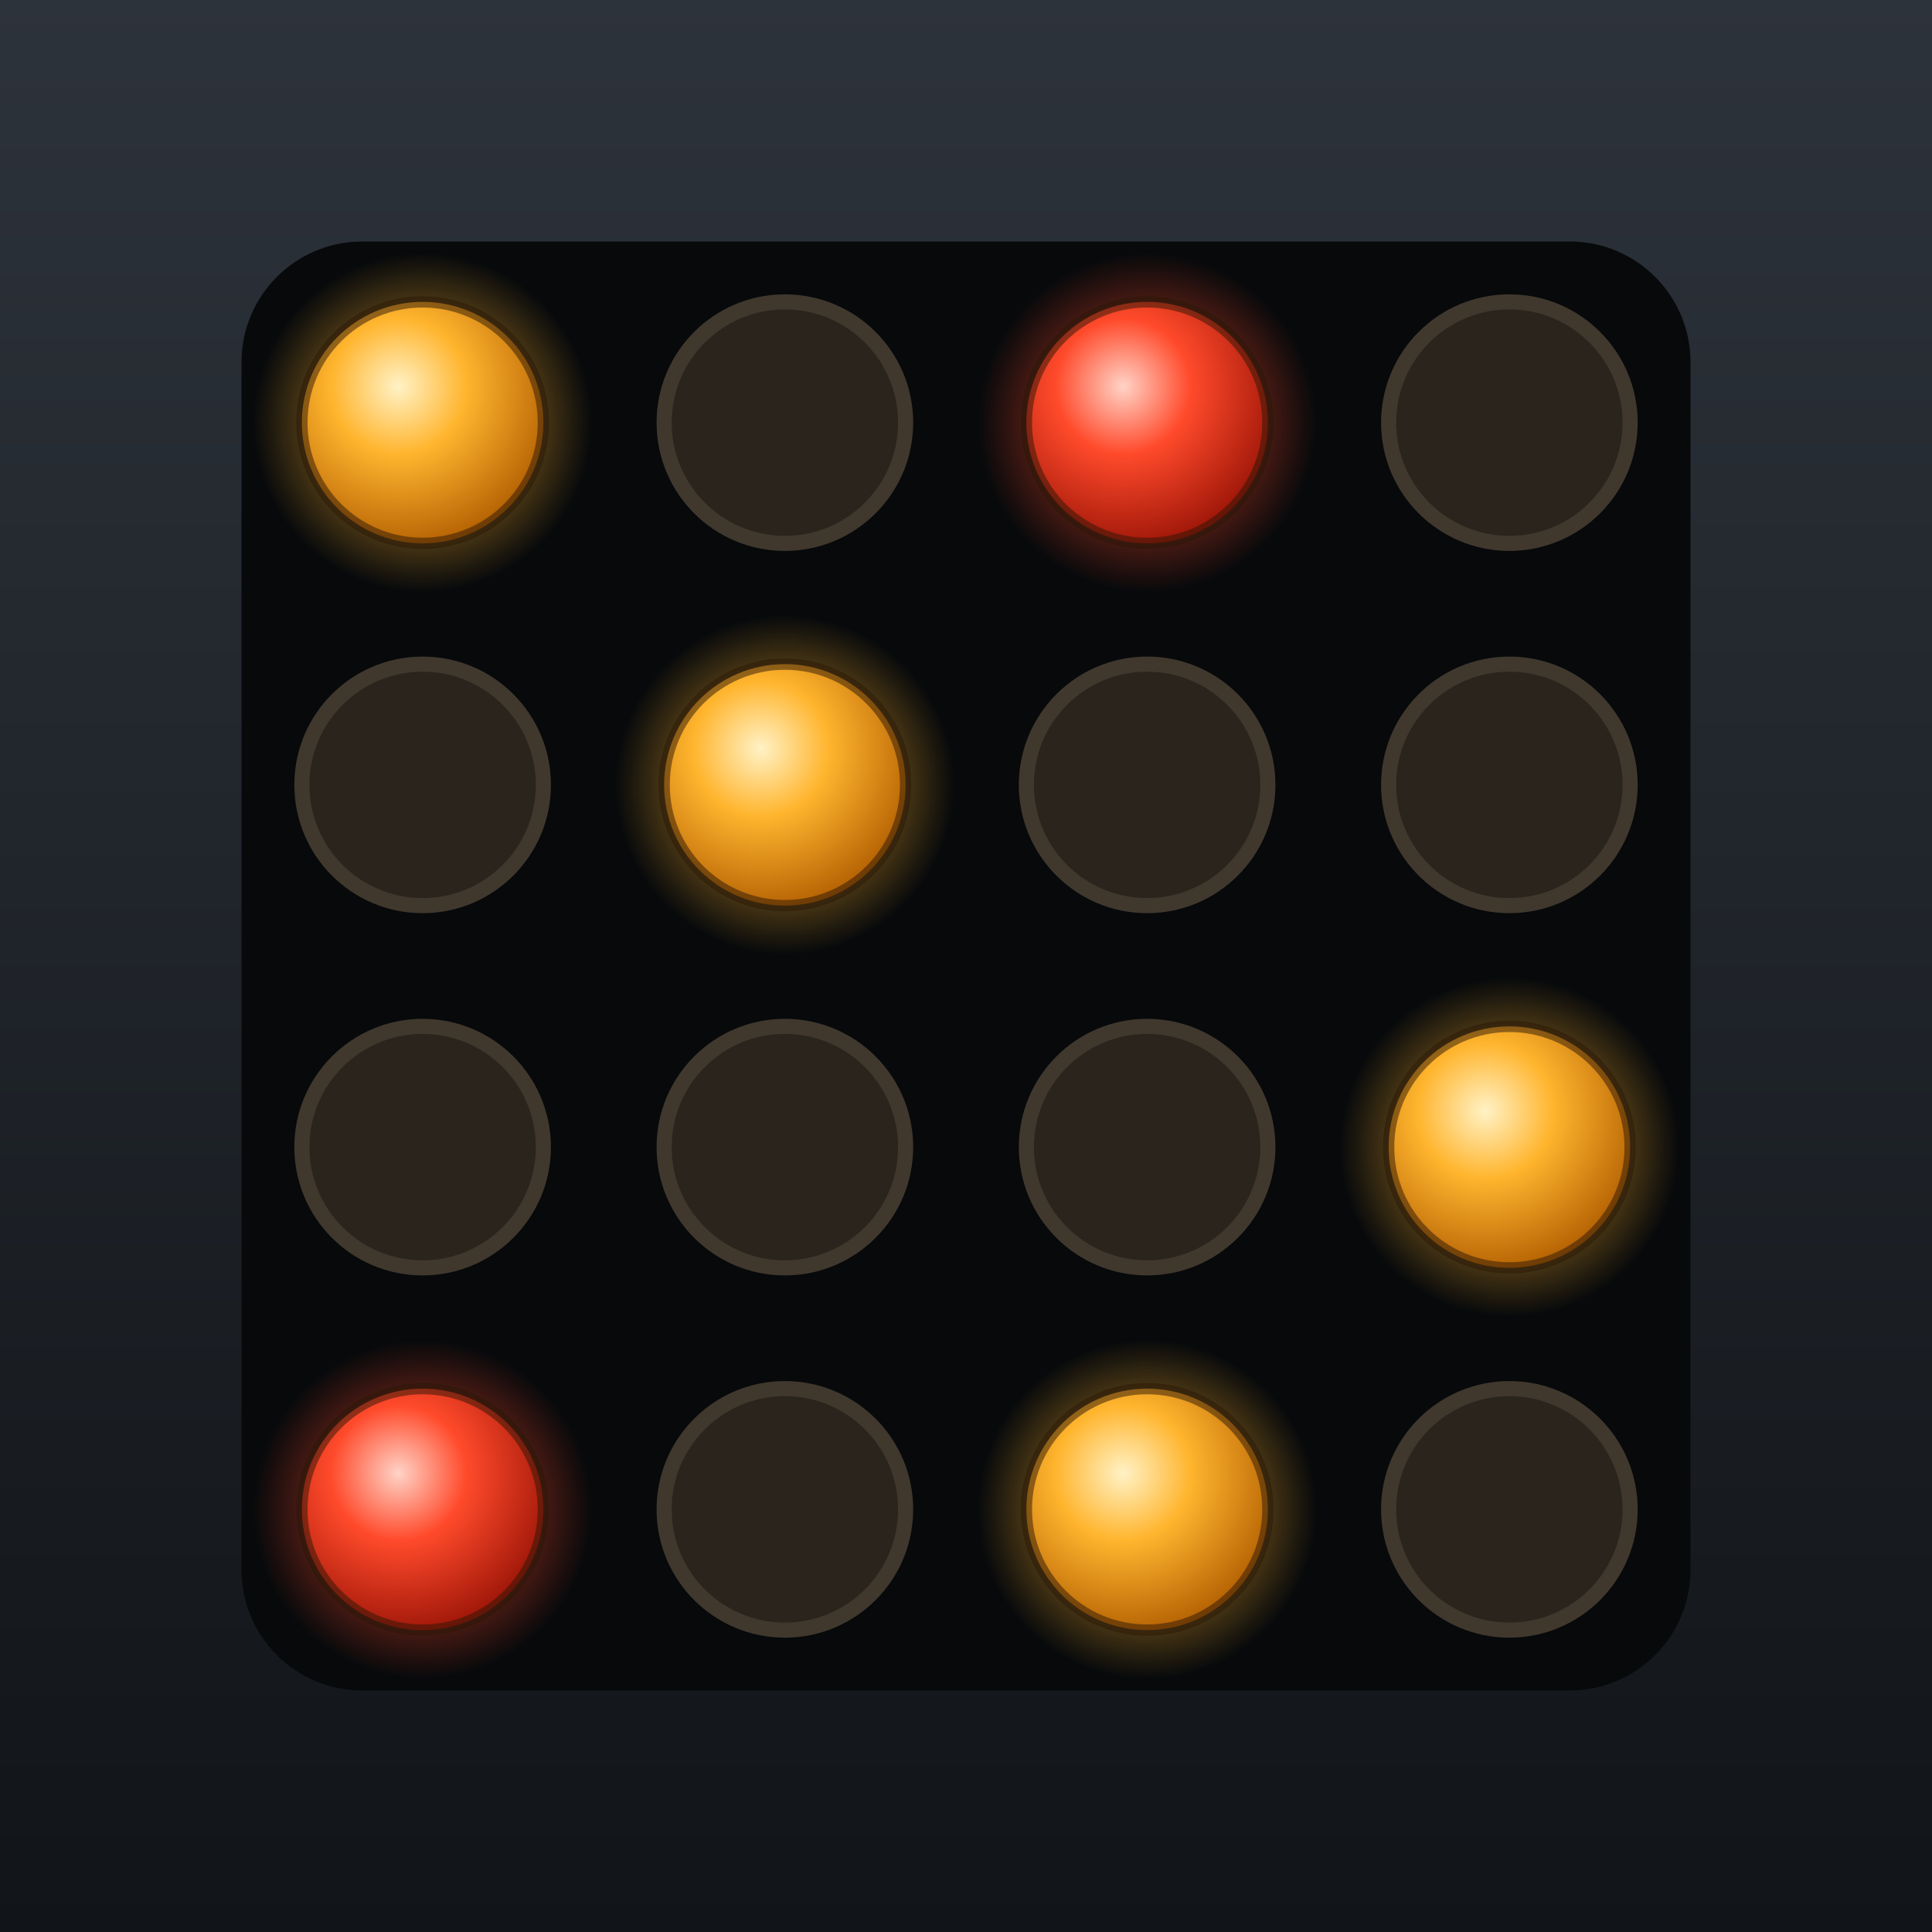
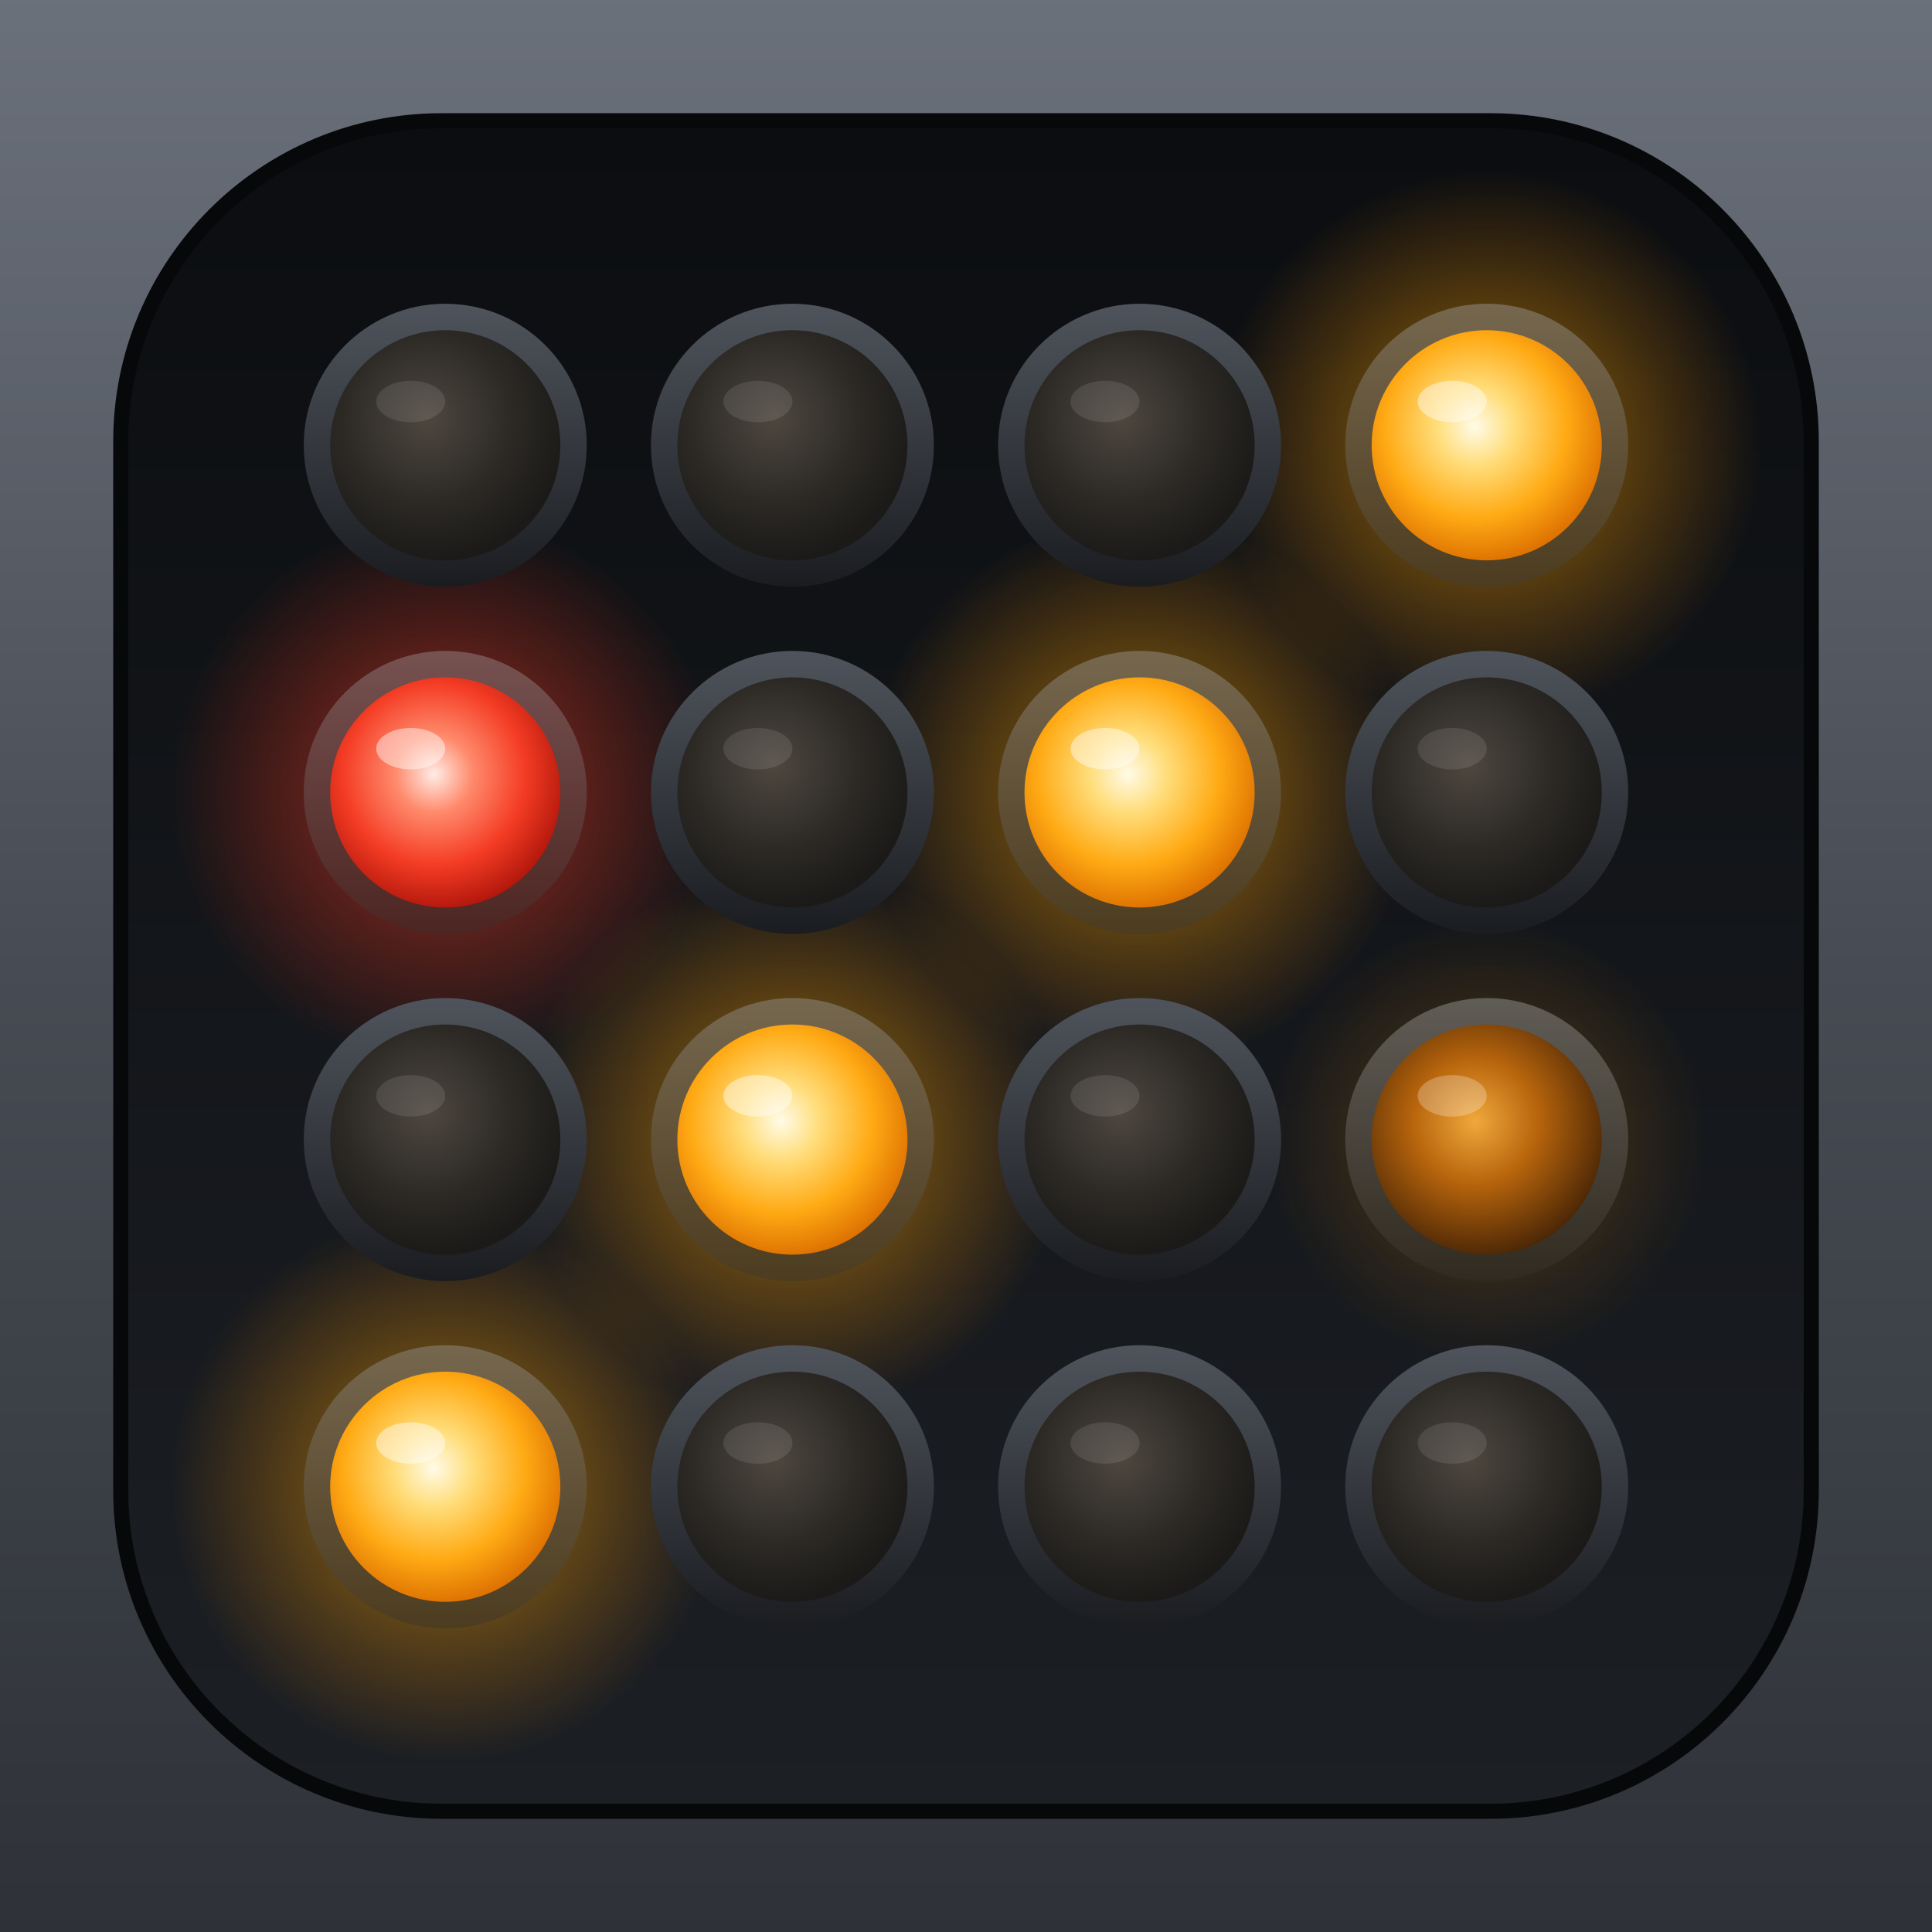
<svg xmlns="http://www.w3.org/2000/svg" viewBox="0 0 1024 1024" width="1024" height="1024">
  <defs>
-     <linearGradient id="tile" x1="0" y1="0" x2="0" y2="1">
-       <stop offset="0" stop-color="#2d333b" />
-       <stop offset="1" stop-color="#111418" />
+     <linearGradient id="frame" x1="0" y1="0" x2="0" y2="1">
+       <stop offset="0" stop-color="#6b717b" />
+       <stop offset="0.5" stop-color="#474c54" />
+       <stop offset="1" stop-color="#2e3137" />
    </linearGradient>
-     <radialGradient id="amber" cx="0.4" cy="0.35" r="0.7">
-       <stop offset="0" stop-color="#fff2c6" />
-       <stop offset="0.4" stop-color="#ffb52e" />
-       <stop offset="1" stop-color="#b05c00" />
+     <linearGradient id="panel" x1="0" y1="0" x2="0" y2="1">
+       <stop offset="0" stop-color="#0b0d10" />
+       <stop offset="1" stop-color="#1c1f24" />
+     </linearGradient>
+     <linearGradient id="bezel" x1="0" y1="0" x2="0" y2="1">
+       <stop offset="0" stop-color="#4f545c" />
+       <stop offset="1" stop-color="#1a1c20" />
+     </linearGradient>
+     <radialGradient id="off" cx="0.42" cy="0.38" r="0.62">
+       <stop offset="0" stop-color="#4d473f" />
+       <stop offset="0.6" stop-color="#2c2925" />
+       <stop offset="1" stop-color="#1b1a18" />
    </radialGradient>
-     <radialGradient id="red" cx="0.4" cy="0.35" r="0.7">
-       <stop offset="0" stop-color="#ffd3c7" />
-       <stop offset="0.4" stop-color="#ff4a2b" />
-       <stop offset="1" stop-color="#981306" />
+     <radialGradient id="amber" cx="0.45" cy="0.42" r="0.6">
+       <stop offset="0" stop-color="#fffbe8" />
+       <stop offset="0.28" stop-color="#ffdd7a" />
+       <stop offset="0.66" stop-color="#ffaa14" />
+       <stop offset="1" stop-color="#dc6f00" />
    </radialGradient>
-     <radialGradient id="amber-glow">
-       <stop offset="0.5" stop-color="#ffb52e" stop-opacity="0.45" />
-       <stop offset="1" stop-color="#ffb52e" stop-opacity="0" />
+     <radialGradient id="red" cx="0.45" cy="0.42" r="0.6">
+       <stop offset="0" stop-color="#ffece6" />
+       <stop offset="0.28" stop-color="#ff8a6c" />
+       <stop offset="0.66" stop-color="#f43c24" />
+       <stop offset="1" stop-color="#b0160b" />
    </radialGradient>
-     <radialGradient id="red-glow">
-       <stop offset="0.5" stop-color="#ff4a2b" stop-opacity="0.45" />
-       <stop offset="1" stop-color="#ff4a2b" stop-opacity="0" />
+     <radialGradient id="dim" cx="0.45" cy="0.42" r="0.6">
+       <stop offset="0" stop-color="#f0a83c" />
+       <stop offset="0.45" stop-color="#b8650c" />
+       <stop offset="1" stop-color="#4a2606" />
+     </radialGradient>
+     <radialGradient id="amberGlow" cx="0.5" cy="0.5" r="0.5">
+       <stop offset="0" stop-color="#ffb020" stop-opacity="0.75" />
+       <stop offset="0.5" stop-color="#ffa000" stop-opacity="0.3" />
+       <stop offset="1" stop-color="#ff9000" stop-opacity="0" />
+     </radialGradient>
+     <radialGradient id="redGlow" cx="0.5" cy="0.5" r="0.5">
+       <stop offset="0" stop-color="#ff5030" stop-opacity="0.75" />
+       <stop offset="0.5" stop-color="#ff3a20" stop-opacity="0.3" />
+       <stop offset="1" stop-color="#ff3010" stop-opacity="0" />
    </radialGradient>
  </defs>
-   <rect width="1024" height="1024" fill="url(#tile)" />
-   <rect x="128" y="128" width="768" height="768" rx="64" fill="#07090b" />
-   <g fill="#2a241d" stroke="#40382d" stroke-width="8">
-     <circle cx="416" cy="224" r="64" />
-     <circle cx="800" cy="224" r="64" />
-     <circle cx="224" cy="416" r="64" />
-     <circle cx="608" cy="416" r="64" />
-     <circle cx="800" cy="416" r="64" />
-     <circle cx="224" cy="608" r="64" />
-     <circle cx="416" cy="608" r="64" />
-     <circle cx="608" cy="608" r="64" />
-     <circle cx="416" cy="800" r="64" />
-     <circle cx="800" cy="800" r="64" />
-   </g>
-   <g>
-     <circle cx="224" cy="224" r="90" fill="url(#amber-glow)" />
-     <circle cx="608" cy="224" r="90" fill="url(#red-glow)" />
-     <circle cx="416" cy="416" r="90" fill="url(#amber-glow)" />
-     <circle cx="800" cy="608" r="90" fill="url(#amber-glow)" />
-     <circle cx="224" cy="800" r="90" fill="url(#red-glow)" />
-     <circle cx="608" cy="800" r="90" fill="url(#amber-glow)" />
-   </g>
-   <g stroke="#2a1606" stroke-width="6" stroke-opacity="0.5">
-     <circle cx="224" cy="224" r="64" fill="url(#amber)" />
-     <circle cx="608" cy="224" r="64" fill="url(#red)" />
-     <circle cx="416" cy="416" r="64" fill="url(#amber)" />
-     <circle cx="800" cy="608" r="64" fill="url(#amber)" />
-     <circle cx="224" cy="800" r="64" fill="url(#red)" />
-     <circle cx="608" cy="800" r="64" fill="url(#amber)" />
-   </g>
+   <rect x="0" y="0" width="1024" height="1024" fill="url(#frame)" />
+   <rect x="60" y="60" width="904" height="904" rx="174" ry="174" fill="#07080a" />
+   <rect x="68" y="68" width="888" height="888" rx="166" ry="166" fill="url(#panel)" />
+   <circle cx="788" cy="236" r="146" fill="url(#amberGlow)" />
+   <circle cx="236" cy="420" r="146" fill="url(#redGlow)" />
+   <circle cx="604" cy="420" r="146" fill="url(#amberGlow)" />
+   <circle cx="420" cy="604" r="146" fill="url(#amberGlow)" />
+   <circle cx="788" cy="604" r="116.8" fill="url(#amberGlow)" fill-opacity="0.45" />
+   <circle cx="236" cy="788" r="146" fill="url(#amberGlow)" />
+   <circle cx="236" cy="236" r="75" fill="url(#bezel)" />
+   <circle cx="236" cy="236" r="61" fill="url(#off)" />
+   <ellipse cx="217.7" cy="212.82" rx="18.3" ry="10.98" fill="#ffffff" fill-opacity="0.1" />
+   <circle cx="420" cy="236" r="75" fill="url(#bezel)" />
+   <circle cx="420" cy="236" r="61" fill="url(#off)" />
+   <ellipse cx="401.7" cy="212.82" rx="18.3" ry="10.98" fill="#ffffff" fill-opacity="0.1" />
+   <circle cx="604" cy="236" r="75" fill="url(#bezel)" />
+   <circle cx="604" cy="236" r="61" fill="url(#off)" />
+   <ellipse cx="585.7" cy="212.82" rx="18.3" ry="10.98" fill="#ffffff" fill-opacity="0.1" />
+   <circle cx="788" cy="236" r="75" fill="url(#bezel)" />
+   <circle cx="788" cy="236" r="75" fill="#ffb020" fill-opacity="0.22" />
+   <circle cx="788" cy="236" r="61" fill="url(#amber)" />
+   <ellipse cx="769.7" cy="212.82" rx="18.3" ry="10.98" fill="#ffffff" fill-opacity="0.45" />
+   <circle cx="236" cy="420" r="75" fill="url(#bezel)" />
+   <circle cx="236" cy="420" r="75" fill="#ff4a2a" fill-opacity="0.22" />
+   <circle cx="236" cy="420" r="61" fill="url(#red)" />
+   <ellipse cx="217.7" cy="396.82" rx="18.3" ry="10.98" fill="#ffffff" fill-opacity="0.45" />
+   <circle cx="420" cy="420" r="75" fill="url(#bezel)" />
+   <circle cx="420" cy="420" r="61" fill="url(#off)" />
+   <ellipse cx="401.7" cy="396.82" rx="18.3" ry="10.98" fill="#ffffff" fill-opacity="0.1" />
+   <circle cx="604" cy="420" r="75" fill="url(#bezel)" />
+   <circle cx="604" cy="420" r="75" fill="#ffb020" fill-opacity="0.22" />
+   <circle cx="604" cy="420" r="61" fill="url(#amber)" />
+   <ellipse cx="585.7" cy="396.82" rx="18.3" ry="10.98" fill="#ffffff" fill-opacity="0.45" />
+   <circle cx="788" cy="420" r="75" fill="url(#bezel)" />
+   <circle cx="788" cy="420" r="61" fill="url(#off)" />
+   <ellipse cx="769.7" cy="396.82" rx="18.3" ry="10.98" fill="#ffffff" fill-opacity="0.1" />
+   <circle cx="236" cy="604" r="75" fill="url(#bezel)" />
+   <circle cx="236" cy="604" r="61" fill="url(#off)" />
+   <ellipse cx="217.7" cy="580.82" rx="18.3" ry="10.98" fill="#ffffff" fill-opacity="0.1" />
+   <circle cx="420" cy="604" r="75" fill="url(#bezel)" />
+   <circle cx="420" cy="604" r="75" fill="#ffb020" fill-opacity="0.22" />
+   <circle cx="420" cy="604" r="61" fill="url(#amber)" />
+   <ellipse cx="401.7" cy="580.82" rx="18.3" ry="10.98" fill="#ffffff" fill-opacity="0.45" />
+   <circle cx="604" cy="604" r="75" fill="url(#bezel)" />
+   <circle cx="604" cy="604" r="61" fill="url(#off)" />
+   <ellipse cx="585.7" cy="580.82" rx="18.3" ry="10.98" fill="#ffffff" fill-opacity="0.1" />
+   <circle cx="788" cy="604" r="75" fill="url(#bezel)" />
+   <circle cx="788" cy="604" r="75" fill="#ffb020" fill-opacity="0.1" />
+   <circle cx="788" cy="604" r="61" fill="url(#dim)" />
+   <ellipse cx="769.7" cy="580.82" rx="18.3" ry="10.98" fill="#ffffff" fill-opacity="0.25" />
+   <circle cx="236" cy="788" r="75" fill="url(#bezel)" />
+   <circle cx="236" cy="788" r="75" fill="#ffb020" fill-opacity="0.22" />
+   <circle cx="236" cy="788" r="61" fill="url(#amber)" />
+   <ellipse cx="217.7" cy="764.82" rx="18.3" ry="10.98" fill="#ffffff" fill-opacity="0.45" />
+   <circle cx="420" cy="788" r="75" fill="url(#bezel)" />
+   <circle cx="420" cy="788" r="61" fill="url(#off)" />
+   <ellipse cx="401.7" cy="764.82" rx="18.3" ry="10.98" fill="#ffffff" fill-opacity="0.1" />
+   <circle cx="604" cy="788" r="75" fill="url(#bezel)" />
+   <circle cx="604" cy="788" r="61" fill="url(#off)" />
+   <ellipse cx="585.7" cy="764.82" rx="18.3" ry="10.98" fill="#ffffff" fill-opacity="0.1" />
+   <circle cx="788" cy="788" r="75" fill="url(#bezel)" />
+   <circle cx="788" cy="788" r="61" fill="url(#off)" />
+   <ellipse cx="769.7" cy="764.82" rx="18.3" ry="10.98" fill="#ffffff" fill-opacity="0.1" />
</svg>
